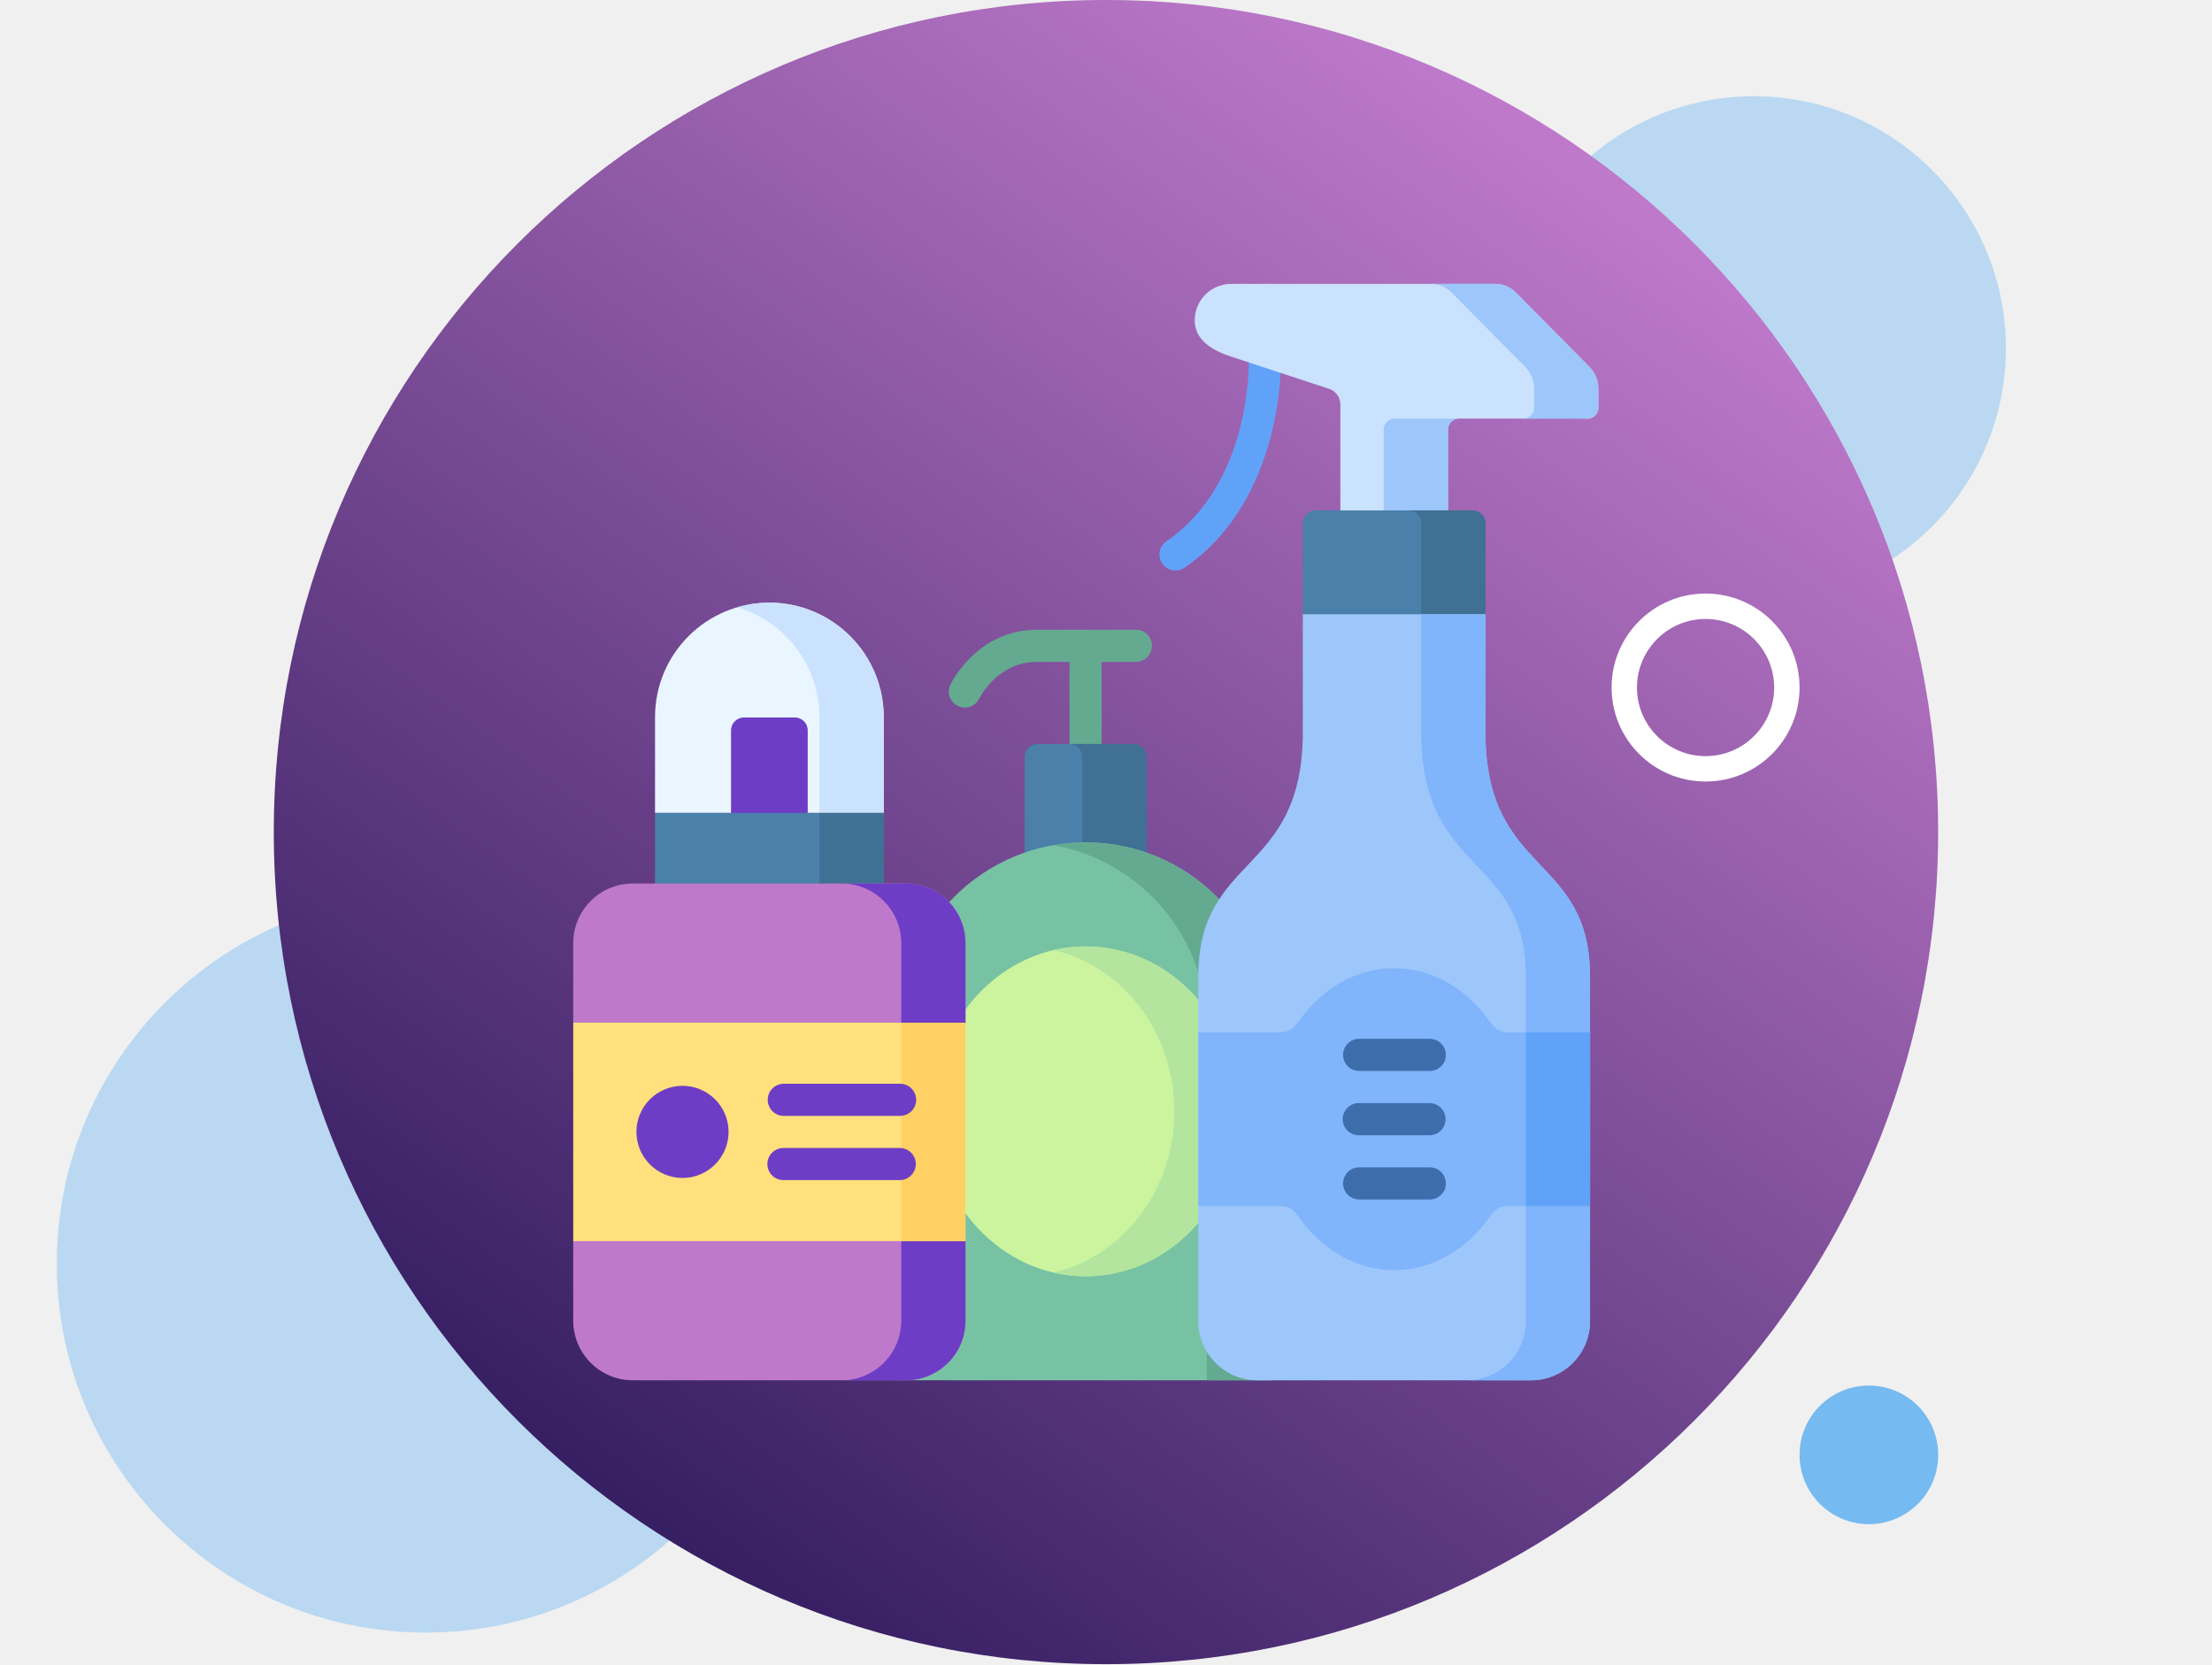
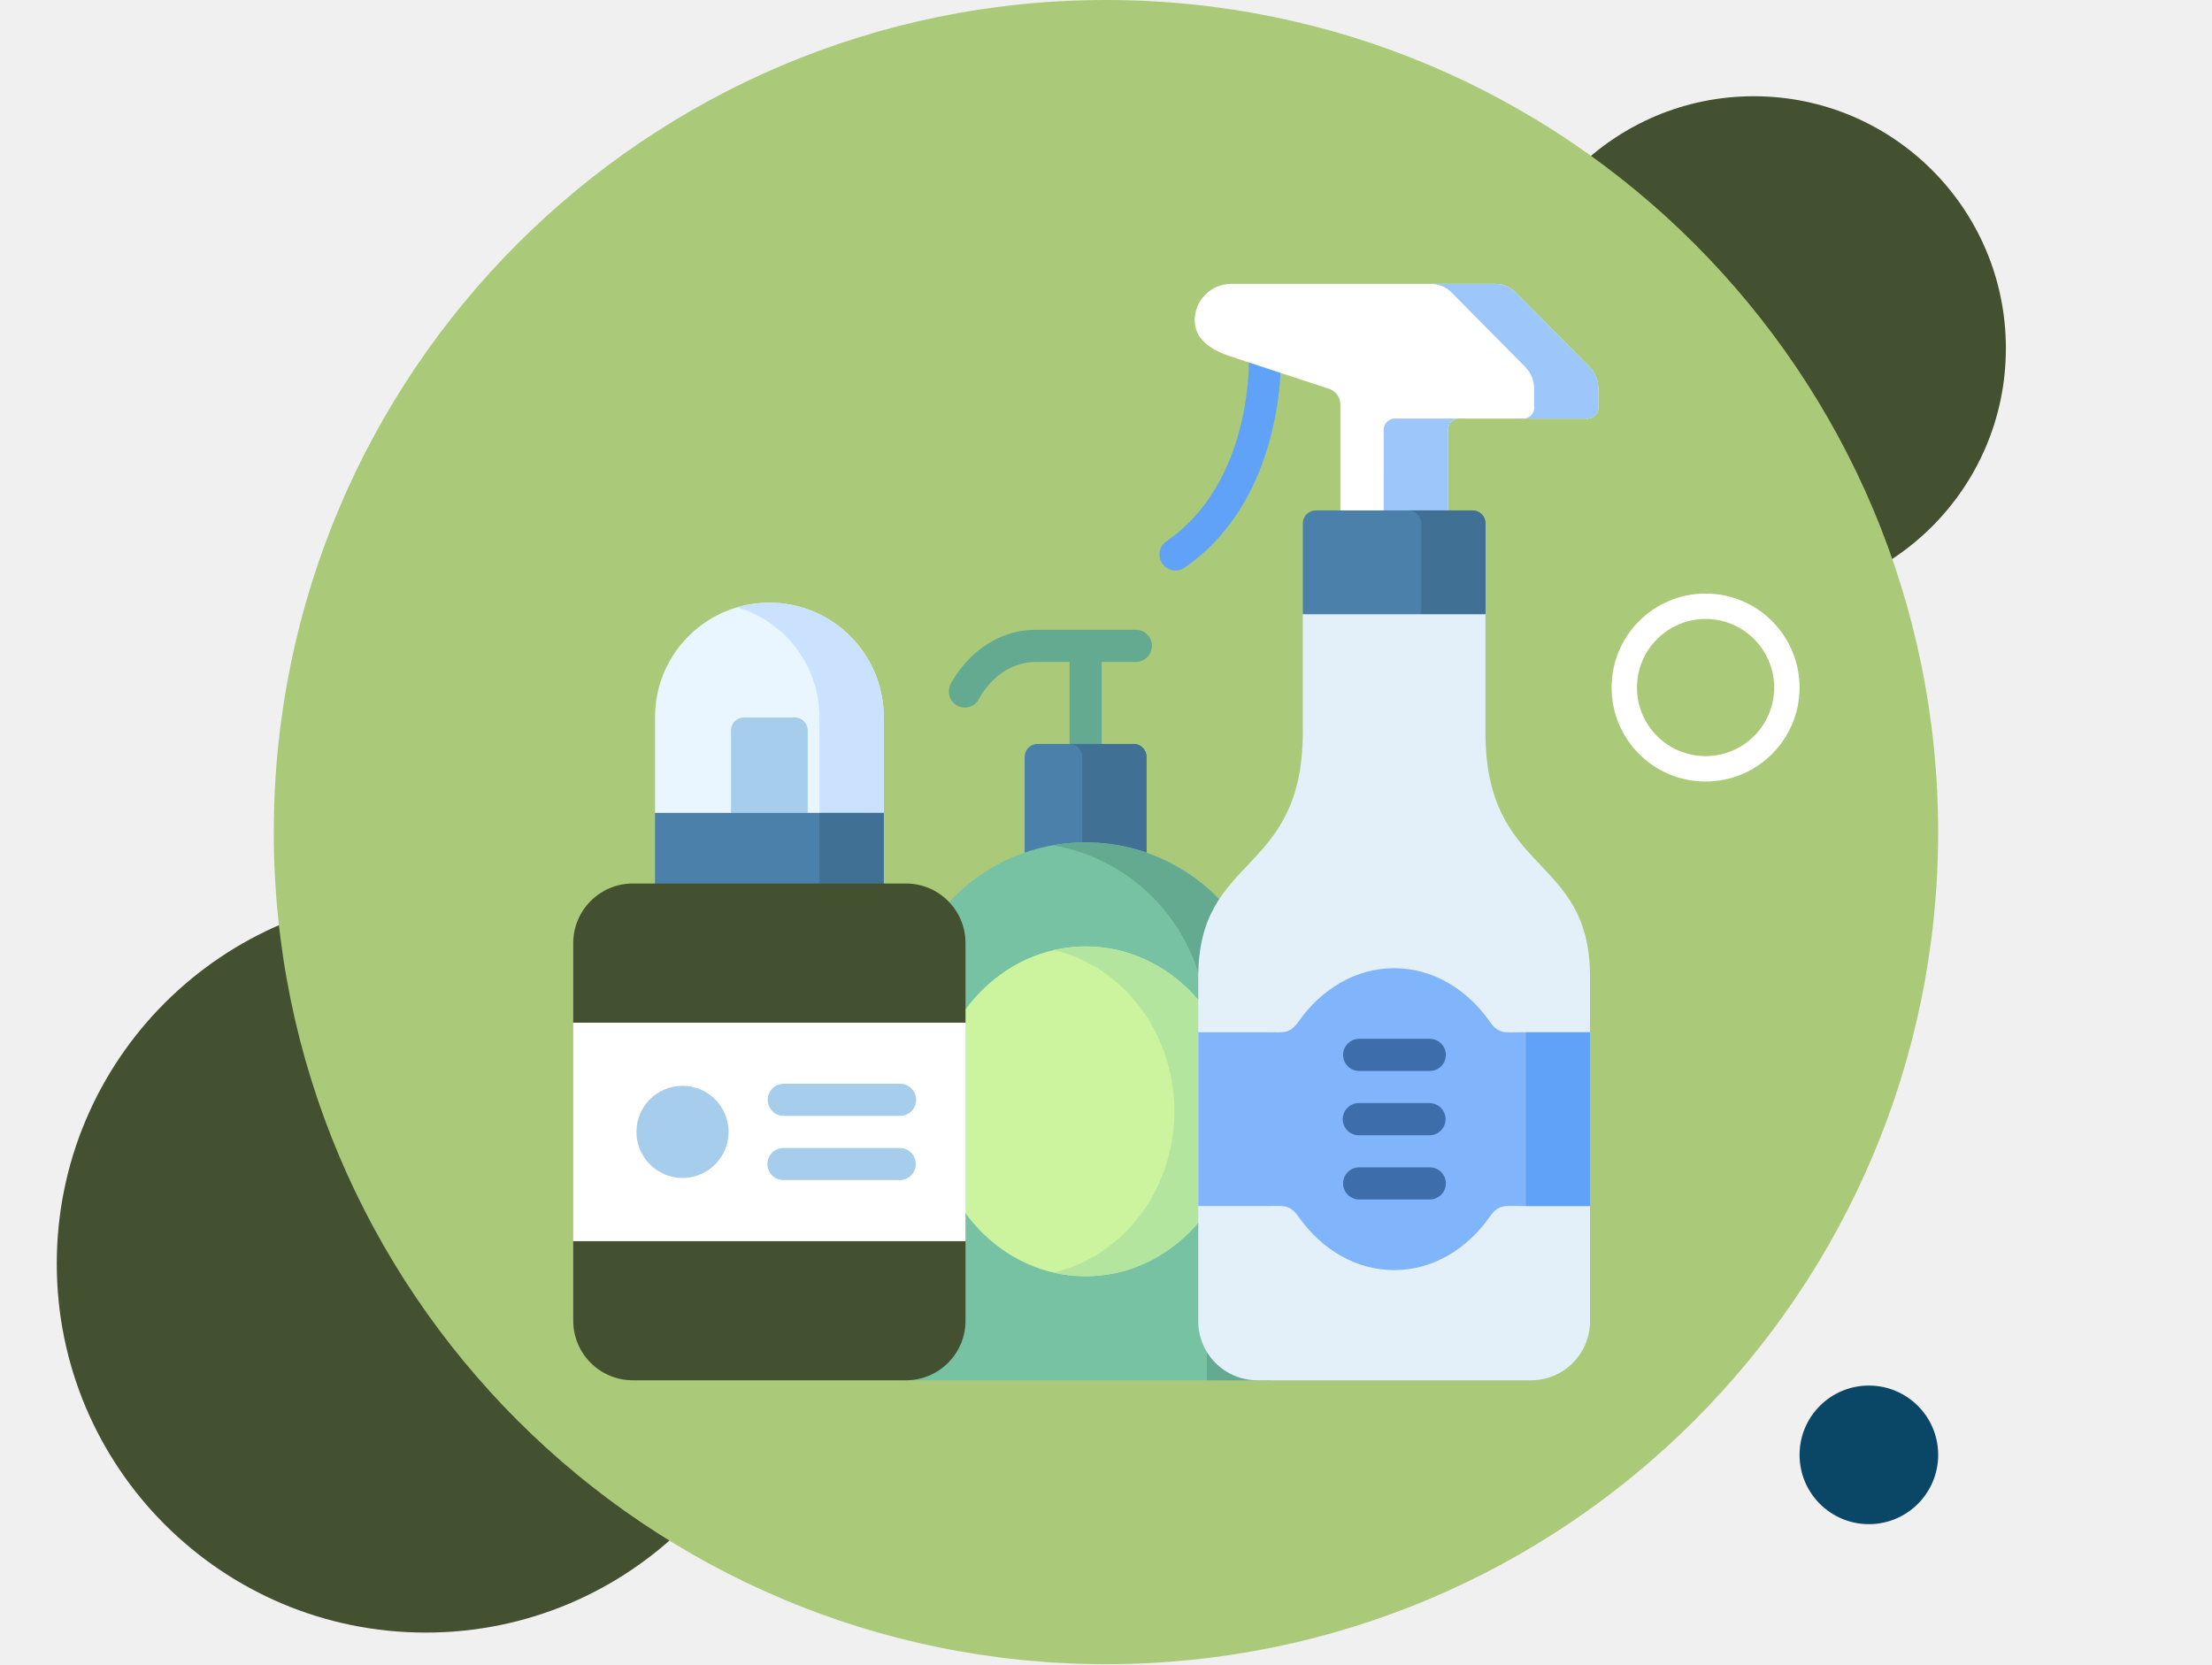
<svg xmlns="http://www.w3.org/2000/svg" width="299.17" height="225.103" viewBox="0 0 299.17 225.103">
-   <defs>
-     <linearGradient id="linear-gradient" x1="0.814" y1="0.117" x2="0.236" y2="0.921" gradientUnits="objectBoundingBox">
-       <stop offset="0" stop-color="#be79ca" />
-       <stop offset="1" stop-color="#371f63" />
-     </linearGradient>
-   </defs>
-   <g id="Grupo_1102802" data-name="Grupo 1102802" transform="translate(-383.83 -4140)">
-     <g id="Grupo_1102801" data-name="Grupo 1102801">
-       <g id="Grupo_1099952" data-name="Grupo 1099952" transform="translate(13082.217 16749.016)">
-         <path id="Trazado_145968" data-name="Trazado 145968" d="M49.9,0a49.895,49.895,0,1,0,49.9,49.895A49.895,49.895,0,0,0,49.9,0Z" transform="translate(-12690.719 -12487.975)" fill="#75baf1" opacity="0.444" />
-         <path id="Trazado_145969" data-name="Trazado 145969" d="M34.094,0A34.094,34.094,0,1,0,68.187,34.094,34.094,34.094,0,0,0,34.094,0Z" transform="translate(-12495.28 -12595.998)" fill="#75baf1" opacity="0.444" />
+   <g id="Grupo_1204381" data-name="Grupo 1204381" transform="translate(-389.83 -4138)">
+     <g id="Grupo_1099953" data-name="Grupo 1099953" transform="translate(159.415 -482)">
+       <g id="Grupo_1099952" data-name="Grupo 1099952" transform="translate(12928.802 17229.016)">
+         <path id="Trazado_145968" data-name="Trazado 145968" d="M49.9,0a49.895,49.895,0,1,0,49.9,49.895A49.895,49.895,0,0,0,49.9,0Z" transform="translate(-12690.719 -12487.975)" fill="#445130" />
+         <path id="Trazado_145969" data-name="Trazado 145969" d="M34.094,0A34.094,34.094,0,1,0,68.187,34.094,34.094,34.094,0,0,0,34.094,0Z" transform="translate(-12495.28 -12595.998)" fill="#445130" />
        <rect id="Rectángulo_34812" data-name="Rectángulo 34812" width="299.17" height="224.377" transform="translate(-12698.387 -12608.653)" fill="none" />
-         <path id="Trazado_145967" data-name="Trazado 145967" d="M112.552,0A112.552,112.552,0,1,0,225.1,112.552,112.552,112.552,0,0,0,112.552,0Z" transform="translate(-12661.354 -12609.016)" fill="url(#linear-gradient)" />
-         <path id="Trazado_145971" data-name="Trazado 145971" d="M9.374,0a9.374,9.374,0,1,0,9.374,9.374A9.374,9.374,0,0,0,9.374,0Z" transform="translate(-12454.998 -12421.599)" fill="#75baf1" />
+         <path id="Trazado_145967" data-name="Trazado 145967" d="M112.552,0A112.552,112.552,0,1,0,225.1,112.552,112.552,112.552,0,0,0,112.552,0Z" transform="translate(-12661.354 -12609.016)" fill="#aaca79" />
+         <path id="Trazado_145971" data-name="Trazado 145971" d="M9.374,0a9.374,9.374,0,1,0,9.374,9.374A9.374,9.374,0,0,0,9.374,0Z" transform="translate(-12454.998 -12421.599)" fill="#0a4666" />
        <path id="Elipse_4044" data-name="Elipse 4044" d="M12.712,3.436a9.277,9.277,0,1,1-9.277,9.277,9.287,9.287,0,0,1,9.277-9.277m0-3.436A12.712,12.712,0,1,0,25.425,12.712,12.712,12.712,0,0,0,12.712,0Z" transform="translate(-12480.423 -12528.729)" fill="#fff" />
      </g>
-       <g id="Grupo_1101171" data-name="Grupo 1101171" transform="translate(444.676 4178.399)">
+       <g id="Grupo_1101171" data-name="Grupo 1101171" transform="translate(291.261 4658.399)">
        <path id="Trazado_875532" data-name="Trazado 875532" d="M217.357,161.52a2.176,2.176,0,0,1,0,4.352h-4.623v11.093a2.172,2.172,0,0,1-4.343,0V165.872h-4.458c-5.353,0-7.743,4.935-7.752,4.951a2.17,2.17,0,1,1-3.883-1.938c.008-.017,3.555-7.365,11.635-7.365Z" transform="translate(-124.584 -114.734)" fill="#64aa91" />
        <path id="Trazado_875533" data-name="Trazado 875533" d="M229.21,214.84h13a1.74,1.74,0,0,1,1.741,1.733V231.13a1.747,1.747,0,0,1-1.741,1.741h-13a1.747,1.747,0,0,1-1.741-1.741V216.573A1.74,1.74,0,0,1,229.21,214.84Z" transform="translate(-149.73 -152.61)" fill="#4a80aa" fill-rule="evenodd" />
        <path id="Trazado_875534" data-name="Trazado 875534" d="M248.36,214.84h8.687a1.74,1.74,0,0,1,1.741,1.733V231.13a1.747,1.747,0,0,1-1.741,1.741H248.36a1.753,1.753,0,0,0,1.741-1.741V216.573A1.746,1.746,0,0,0,248.36,214.84Z" transform="translate(-164.57 -152.61)" fill="#407093" fill-rule="evenodd" />
        <path id="Trazado_875535" data-name="Trazado 875535" d="M219.478,333.575V285.9a25.088,25.088,0,0,0-50.177,0v47.673Z" transform="translate(-108.411 -185.27)" fill="#78c2a4" fill-rule="evenodd" />
        <path id="Trazado_875536" data-name="Trazado 875536" d="M270.341,333.575V285.9A25.1,25.1,0,0,0,240.905,261.2,25.182,25.182,0,0,1,261.654,285.9v47.673Z" transform="translate(-159.274 -185.27)" fill="#64aa91" fill-rule="evenodd" />
        <path id="Trazado_875537" data-name="Trazado 875537" d="M205.187,354.015c11.388,0,20.683-10.017,20.683-22.309s-9.295-22.3-20.683-22.3-20.692,10.017-20.692,22.3S193.79,354.015,205.187,354.015Z" transform="translate(-119.204 -219.783)" fill="#ccf49f" fill-rule="evenodd" />
        <path id="Trazado_875538" data-name="Trazado 875538" d="M245.258,309.4c11.421,0,20.683,9.985,20.683,22.3s-9.262,22.309-20.683,22.309a19.539,19.539,0,0,1-4.352-.493c9.344-2.159,16.348-11.1,16.348-21.816s-7-19.657-16.348-21.808A19.521,19.521,0,0,1,245.258,309.4Z" transform="translate(-159.275 -219.783)" fill="#b3e59f" fill-rule="evenodd" />
        <path id="Trazado_875539" data-name="Trazado 875539" d="M302.48,31.3a2.164,2.164,0,1,1,4.327-.049c.008.049.435,18.614-13.014,27.819a2.168,2.168,0,1,1-2.447-3.58C302.858,47.62,302.48,31.345,302.48,31.3Z" transform="translate(-194.434 -20.68)" fill="#61a2f9" />
        <g id="Grupo_1101170" data-name="Grupo 1101170" transform="translate(16.683 0)">
-           <path id="Trazado_875540" data-name="Trazado 875540" d="M311.787,0a4.937,4.937,0,0,0-4.918,4.918c0,2.825,2.611,4.163,4.918,4.918l13.129,4.319a2.226,2.226,0,0,1,1.65,2.274V32.088h14.558V19.953a1.552,1.552,0,0,1,1.732-1.732h16.857a1.521,1.521,0,0,0,1.741-1.741v-2.3a4.092,4.092,0,0,0-1.223-2.972L350.378,1.24A4.006,4.006,0,0,0,347.414,0Z" transform="translate(-222.814 0)" fill="#cbe2ff" fill-rule="evenodd" />
+           <path id="Trazado_875540" data-name="Trazado 875540" d="M311.787,0a4.937,4.937,0,0,0-4.918,4.918c0,2.825,2.611,4.163,4.918,4.918l13.129,4.319a2.226,2.226,0,0,1,1.65,2.274V32.088h14.558V19.953a1.552,1.552,0,0,1,1.732-1.732h16.857a1.521,1.521,0,0,0,1.741-1.741v-2.3a4.092,4.092,0,0,0-1.223-2.972L350.378,1.24A4.006,4.006,0,0,0,347.414,0Z" transform="translate(-222.814 0)" fill="#fff" fill-rule="evenodd" />
          <path id="Trazado_875541" data-name="Trazado 875541" d="M395.112,32.088h8.7V19.953a1.552,1.552,0,0,1,1.732-1.732h-8.687a1.558,1.558,0,0,0-1.741,1.732Zm18.6-13.868H422.4a1.521,1.521,0,0,0,1.741-1.741v-2.3a4.092,4.092,0,0,0-1.223-2.972L413.061,1.24A4.007,4.007,0,0,0,410.1,0H401.41a3.988,3.988,0,0,1,2.956,1.24l9.861,9.968a4.125,4.125,0,0,1,1.224,2.972v2.3a1.522,1.522,0,0,1-1.741,1.741Z" transform="translate(-285.496 0)" fill="#9dc6fb" fill-rule="evenodd" />
          <path id="Trazado_875542" data-name="Trazado 875542" d="M359.094,105.79h21.225a1.74,1.74,0,0,1,1.733,1.741v12.308l-12.99,2.389-11.709-2.389V107.531A1.742,1.742,0,0,1,359.094,105.79Z" transform="translate(-258.675 -75.147)" fill="#4a80aa" fill-rule="evenodd" />
          <path id="Trazado_875543" data-name="Trazado 875543" d="M406.621,105.79h8.7a1.74,1.74,0,0,1,1.733,1.741v12.308h-8.687V107.531A1.742,1.742,0,0,0,406.621,105.79Z" transform="translate(-293.672 -75.147)" fill="#407093" fill-rule="evenodd" />
-           <path id="Trazado_875544" data-name="Trazado 875544" d="M316.5,257.906h37.047a7.99,7.99,0,0,0,7.973-7.965V203.336c0-16.726-14.147-13.6-14.147-33.115V154.292h-24.7v15.929c0,19.517-14.139,16.389-14.139,33.115v46.605A7.989,7.989,0,0,0,316.5,257.906Z" transform="translate(-224 -109.6)" fill="#9dc6fb" fill-rule="evenodd" />
-           <path id="Trazado_875545" data-name="Trazado 875545" d="M418.8,257.906h8.687a7.99,7.99,0,0,0,7.973-7.965V203.336c0-16.726-14.148-13.6-14.148-33.115V154.292H412.63v15.929c0,19.517,14.147,16.389,14.147,33.115v46.605a7.989,7.989,0,0,1-7.972,7.965Z" transform="translate(-297.94 -109.6)" fill="#80b4fb" fill-rule="evenodd" />
+           <path id="Trazado_875544" data-name="Trazado 875544" d="M316.5,257.906h37.047a7.99,7.99,0,0,0,7.973-7.965V203.336c0-16.726-14.147-13.6-14.147-33.115V154.292h-24.7v15.929c0,19.517-14.139,16.389-14.139,33.115v46.605A7.989,7.989,0,0,0,316.5,257.906Z" transform="translate(-224 -109.6)" fill="#e4f0f9" fill-rule="evenodd" />
          <path id="Trazado_875546" data-name="Trazado 875546" d="M85.8,177.293V164.319a15.465,15.465,0,1,0-30.93,0v12.974Z" transform="translate(-43.806 -105.734)" fill="#e9f5ff" fill-rule="evenodd" />
          <path id="Trazado_875547" data-name="Trazado 875547" d="M113.061,177.293V164.319A15.51,15.51,0,0,0,97.6,148.85a15.227,15.227,0,0,0-4.352.632,15.518,15.518,0,0,1,11.126,14.837v12.974h8.687Z" transform="translate(-71.07 -105.734)" fill="#cbe2ff" fill-rule="evenodd" />
-           <path id="Trazado_875548" data-name="Trazado 875548" d="M92.1,202.481h6.889a1.742,1.742,0,0,1,1.741,1.741v12.809a1.74,1.74,0,0,1-1.741,1.732H92.1a1.74,1.74,0,0,1-1.741-1.732V204.222A1.742,1.742,0,0,1,92.1,202.481Z" transform="translate(-69.015 -143.83)" fill="#6e3dc6" fill-rule="evenodd" />
+           <path id="Trazado_875548" data-name="Trazado 875548" d="M92.1,202.481h6.889a1.742,1.742,0,0,1,1.741,1.741v12.809a1.74,1.74,0,0,1-1.741,1.732H92.1a1.74,1.74,0,0,1-1.741-1.732V204.222A1.742,1.742,0,0,1,92.1,202.481Z" transform="translate(-69.015 -143.83)" fill="#a6cdec" fill-rule="evenodd" />
          <path id="Trazado_875549" data-name="Trazado 875549" d="M54.865,247.043H85.8v11.306H54.865Z" transform="translate(-43.805 -175.485)" fill="#4a80aa" fill-rule="evenodd" />
          <path id="Trazado_875550" data-name="Trazado 875550" d="M131.657,247.043h8.687v11.306h-8.687Z" transform="translate(-98.354 -175.485)" fill="#407093" fill-rule="evenodd" />
-           <path id="Trazado_875551" data-name="Trazado 875551" d="M24.722,347.207H61.7a8.056,8.056,0,0,0,8.039-8.038V328.388l-2.886-14.78,2.886-14.771V288.048a8.062,8.062,0,0,0-8.039-8.039H24.722a8.067,8.067,0,0,0-8.039,8.039v10.789L18.6,313.608l-1.918,14.78v10.781A8.062,8.062,0,0,0,24.722,347.207Z" transform="translate(-16.683 -198.902)" fill="#be79ca" fill-rule="evenodd" />
-           <path id="Trazado_875552" data-name="Trazado 875552" d="M142.089,347.208h8.687a8.056,8.056,0,0,0,8.039-8.038V328.389l-2.248-14.776,2.248-14.776V288.049a8.062,8.062,0,0,0-8.039-8.039h-8.687a8.067,8.067,0,0,1,8.038,8.039V339.17A8.062,8.062,0,0,1,142.089,347.208Z" transform="translate(-105.764 -198.902)" fill="#6e3dc6" fill-rule="evenodd" />
-           <path id="Trazado_875553" data-name="Trazado 875553" d="M16.683,345.009H69.734V374.56H16.683Z" transform="translate(-16.683 -245.074)" fill="#ffe07d" fill-rule="evenodd" />
-           <path id="Trazado_875554" data-name="Trazado 875554" d="M169.84,345.009h8.687V374.56H169.84Z" transform="translate(-125.477 -245.074)" fill="#ffd064" fill-rule="evenodd" />
+           <path id="Trazado_875551" data-name="Trazado 875551" d="M24.722,347.207H61.7a8.056,8.056,0,0,0,8.039-8.038V328.388l-2.886-14.78,2.886-14.771V288.048a8.062,8.062,0,0,0-8.039-8.039H24.722a8.067,8.067,0,0,0-8.039,8.039v10.789L18.6,313.608l-1.918,14.78v10.781A8.062,8.062,0,0,0,24.722,347.207Z" transform="translate(-16.683 -198.902)" fill="#445130" fill-rule="evenodd" />
+           <path id="Trazado_875553" data-name="Trazado 875553" d="M16.683,345.009H69.734V374.56H16.683Z" transform="translate(-16.683 -245.074)" fill="#fff" fill-rule="evenodd" />
          <path id="Trazado_875555" data-name="Trazado 875555" d="M308.541,328.224h9.443c2.159,0,2.923.238,4.122-1.461,3.112-4.409,7.743-7.209,12.924-7.209s9.82,2.8,12.924,7.217c1.2,1.7,1.962,1.453,4.122,1.453h9.451v23.5h-9.451c-2.159,0-2.923-.246-4.122,1.453-3.1,4.418-7.743,7.217-12.924,7.217s-9.813-2.8-12.924-7.209c-1.2-1.7-1.962-1.462-4.122-1.462h-9.443Z" transform="translate(-224.002 -226.991)" fill="#80b4fb" fill-rule="evenodd" />
        </g>
        <path id="Trazado_875556" data-name="Trazado 875556" d="M378.174,374.275a2.172,2.172,0,0,1,0-4.343h9.557a2.172,2.172,0,1,1,0,4.343Zm0-17.383a2.172,2.172,0,0,1,0-4.343h9.557a2.172,2.172,0,1,1,0,4.343Zm0,8.7a2.176,2.176,0,0,1,0-4.352h9.557a2.176,2.176,0,0,1,0,4.352Z" transform="translate(-255.242 -250.43)" fill="#3e6dab" />
-         <path id="Trazado_875557" data-name="Trazado 875557" d="M109.652,386.557a2.172,2.172,0,1,1,0-4.343h15.733a2.172,2.172,0,0,1,0,4.343Zm0-8.687a2.172,2.172,0,1,1,0-4.344h15.733a2.172,2.172,0,0,1,0,4.344Z" transform="translate(-64.494 -265.331)" fill="#6e3dc6" />
-         <path id="Trazado_875558" data-name="Trazado 875558" d="M52.423,386.953a6.232,6.232,0,1,0-6.232-6.232A6.244,6.244,0,0,0,52.423,386.953Z" transform="translate(-20.961 -266.015)" fill="#6e3dc6" fill-rule="evenodd" />
+         <path id="Trazado_875557" data-name="Trazado 875557" d="M109.652,386.557a2.172,2.172,0,1,1,0-4.343h15.733a2.172,2.172,0,0,1,0,4.343Zm0-8.687a2.172,2.172,0,1,1,0-4.344h15.733a2.172,2.172,0,0,1,0,4.344Z" transform="translate(-64.494 -265.331)" fill="#a6cdec" />
+         <path id="Trazado_875558" data-name="Trazado 875558" d="M52.423,386.953a6.232,6.232,0,1,0-6.232-6.232A6.244,6.244,0,0,0,52.423,386.953Z" transform="translate(-20.961 -266.015)" fill="#a6cdec" fill-rule="evenodd" />
        <path id="Trazado_875559" data-name="Trazado 875559" d="M461.471,349.487h8.687v23.5h-8.687Z" transform="translate(-315.951 -248.255)" fill="#61a2f9" fill-rule="evenodd" />
      </g>
    </g>
  </g>
</svg>
